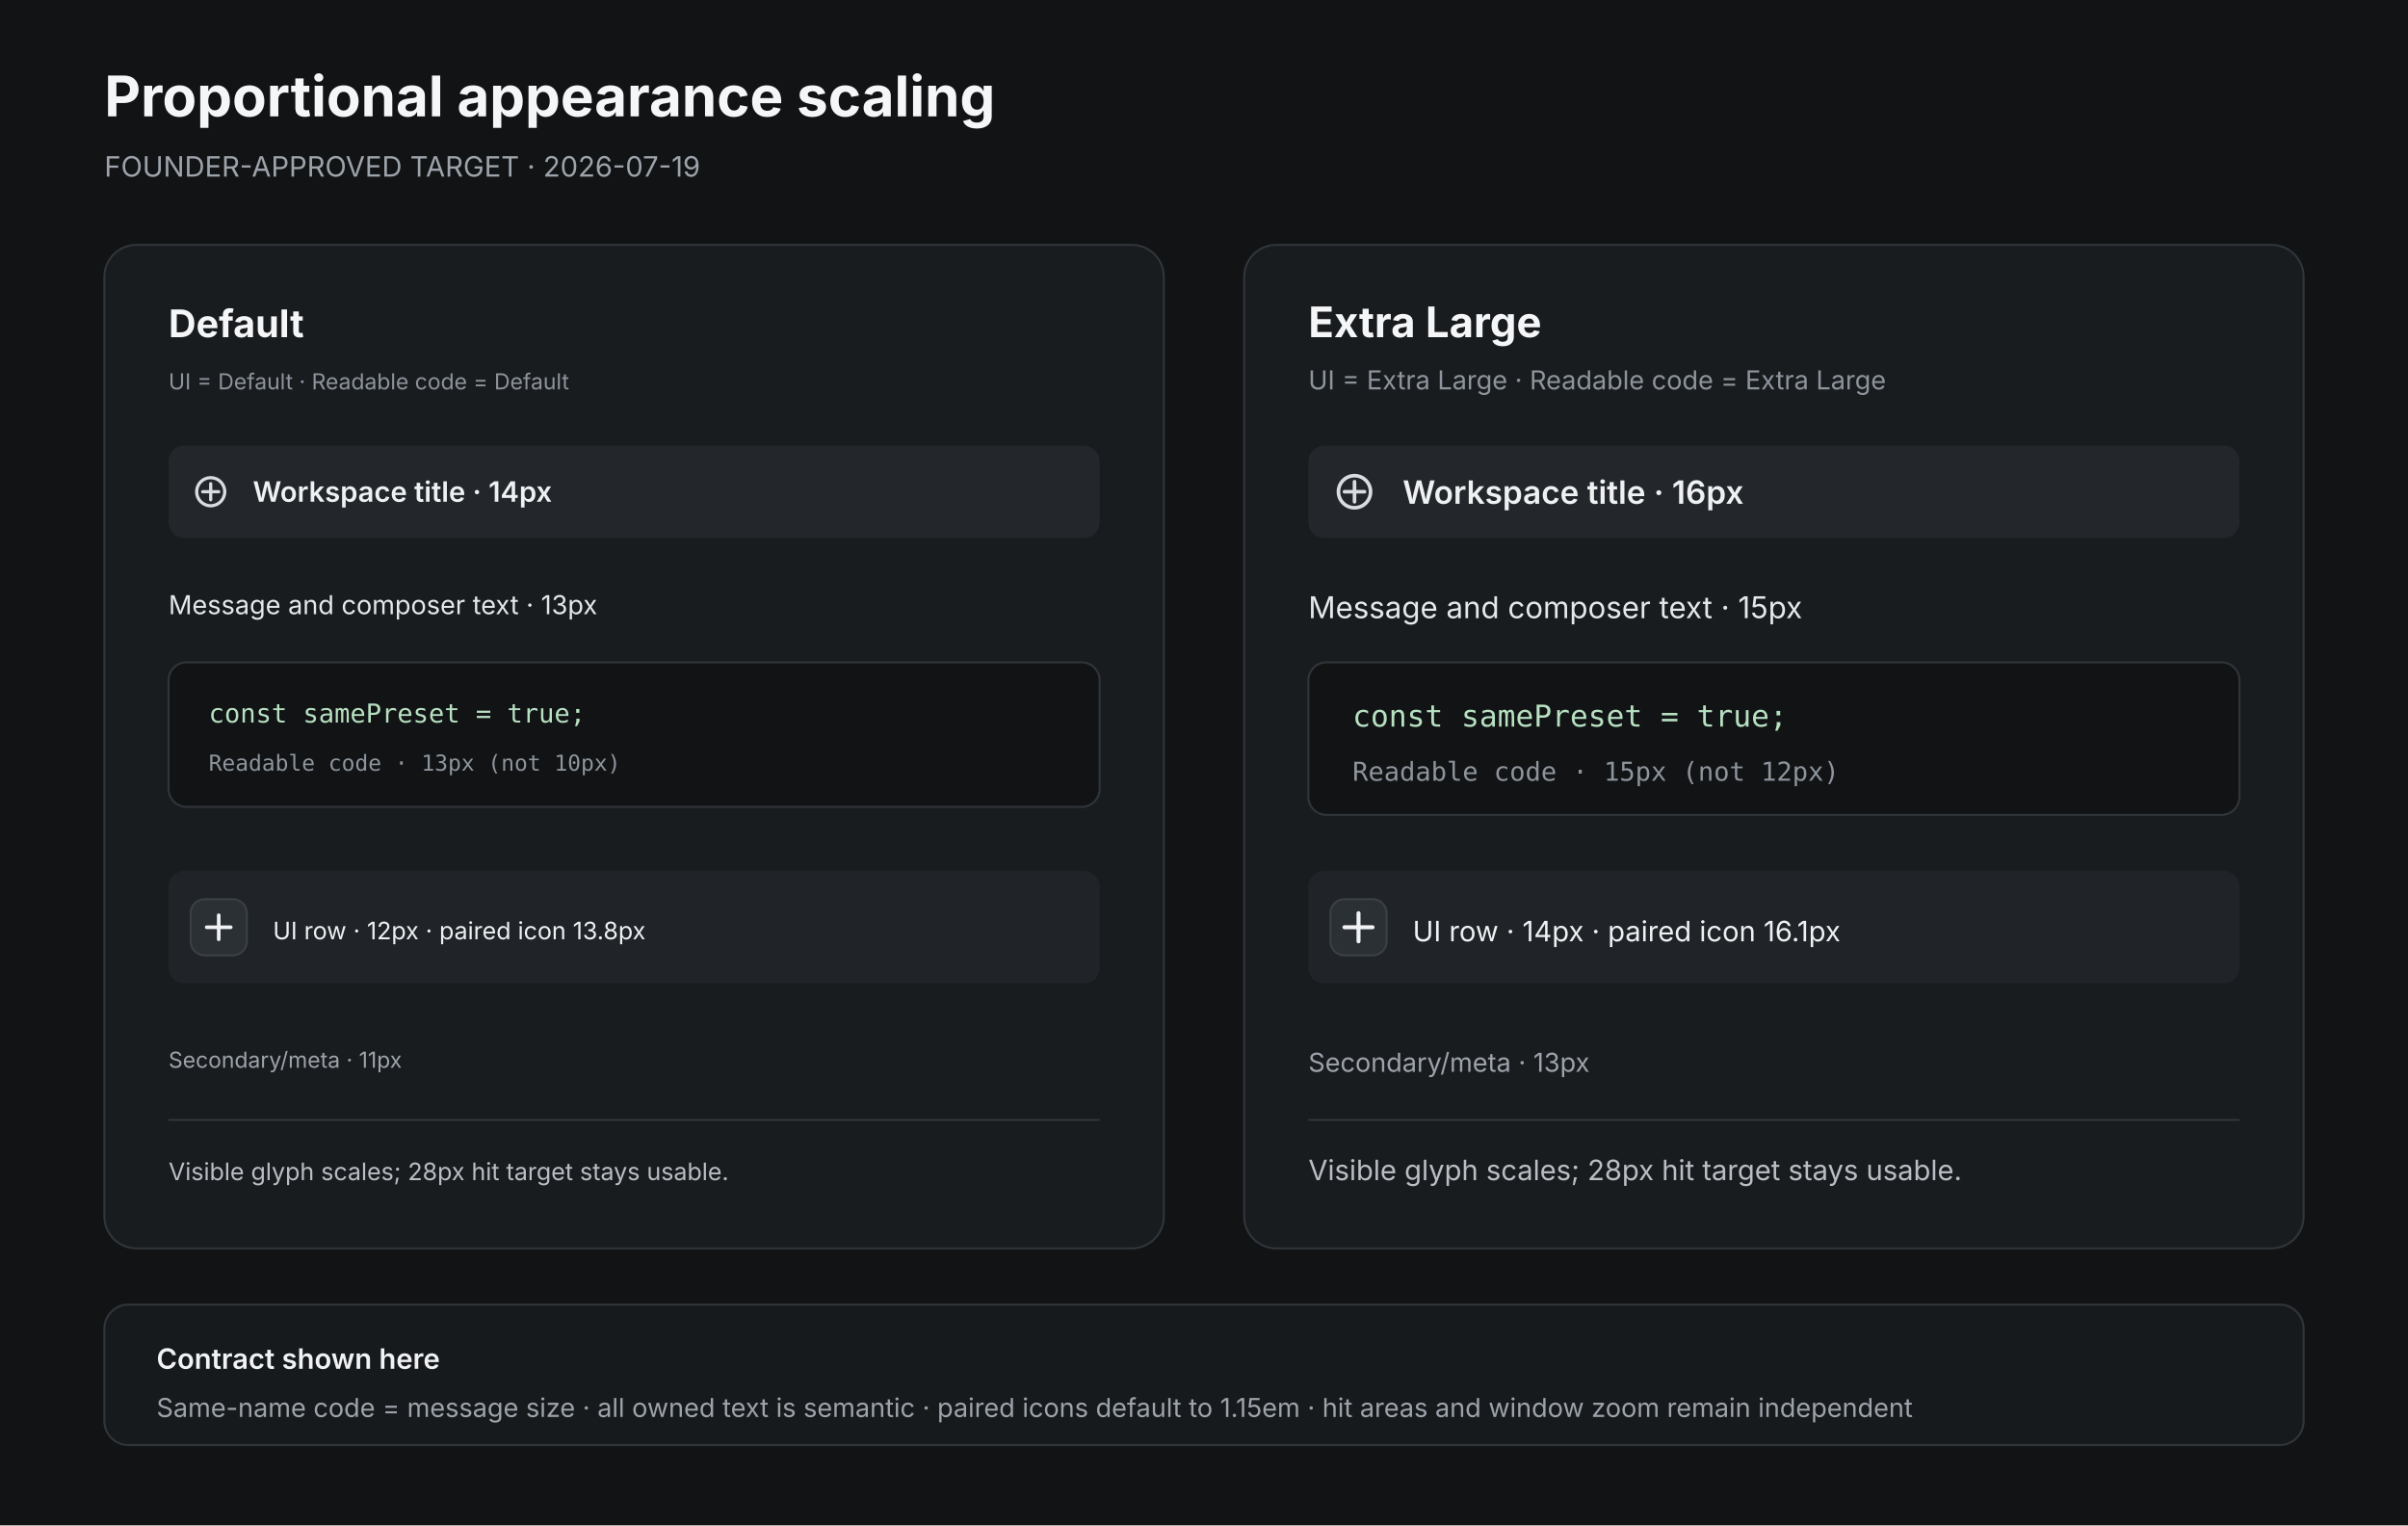
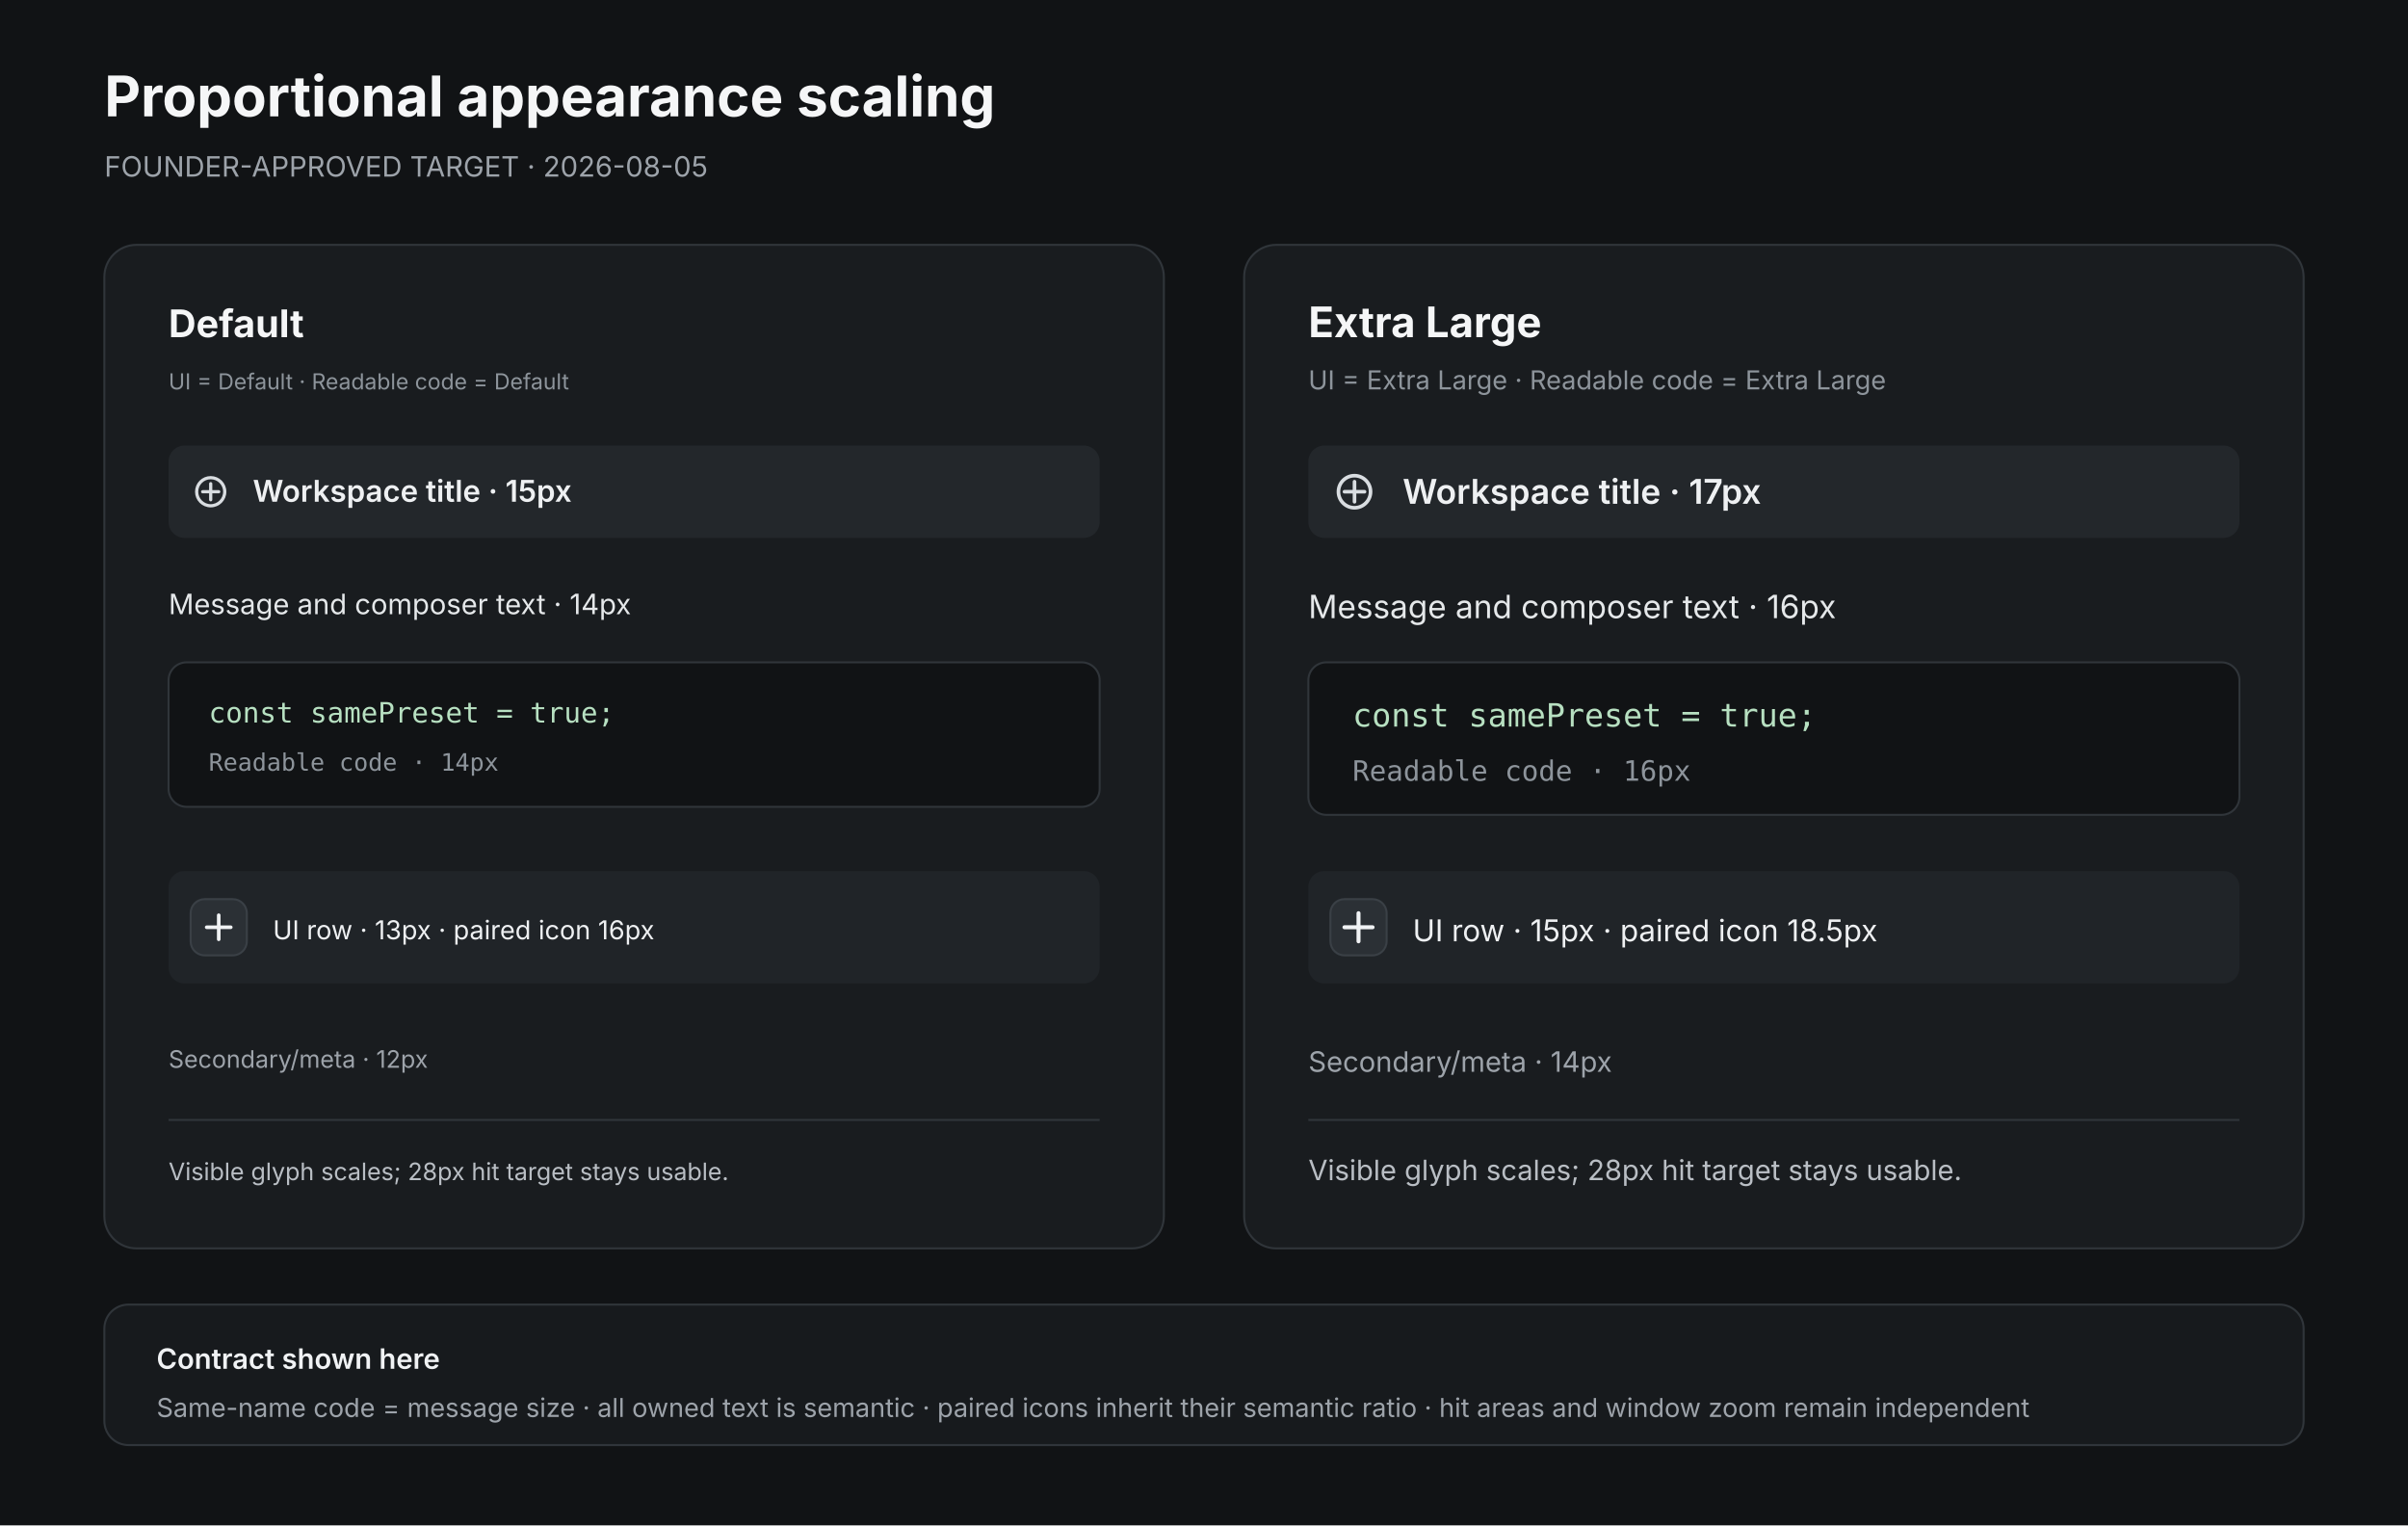
<svg xmlns="http://www.w3.org/2000/svg" width="1200" height="760" viewBox="0 0 1200 760" role="img" aria-labelledby="title desc">
  <rect width="1200" height="760" fill="#111315" />
  <text x="52" y="58" fill="#f5f6f7" font-family="Inter, system-ui, sans-serif" font-size="28" font-weight="650">Proportional appearance scaling</text>
-   <text x="52" y="88" fill="#9da3aa" font-family="Inter, system-ui, sans-serif" font-size="14">FOUNDER-APPROVED TARGET · 2026-07-19</text>
+   <text x="52" y="88" fill="#9da3aa" font-family="Inter, system-ui, sans-serif" font-size="14">FOUNDER-APPROVED TARGET · 2026-08-05</text>
  <rect x="52" y="122" width="528" height="500" rx="16" fill="#191c1f" stroke="#30353a" />
  <rect x="620" y="122" width="528" height="500" rx="16" fill="#191c1f" stroke="#30353a" />
  <text x="84" y="168" fill="#f5f6f7" font-family="Inter, system-ui, sans-serif" font-size="19" font-weight="650">Default</text>
  <text x="652" y="168" fill="#f5f6f7" font-family="Inter, system-ui, sans-serif" font-size="21" font-weight="650">Extra Large</text>
  <text x="84" y="194" fill="#8d949b" font-family="Inter, system-ui, sans-serif" font-size="11">UI = Default · Readable code = Default</text>
  <text x="652" y="194" fill="#8d949b" font-family="Inter, system-ui, sans-serif" font-size="13">UI = Extra Large · Readable code = Extra Large</text>
  <rect x="84" y="222" width="464" height="46" rx="8" fill="#23272b" />
  <circle cx="105" cy="245" r="7" fill="none" stroke="#d9dde1" stroke-width="1.6" />
  <path d="M101 245h8M105 241v8" stroke="#d9dde1" stroke-width="1.6" stroke-linecap="round" />
-   <text x="126" y="250" fill="#eef0f2" font-family="Inter, system-ui, sans-serif" font-size="14" font-weight="600">Workspace title · 14px</text>
+   <text x="126" y="250" fill="#eef0f2" font-family="Inter, system-ui, sans-serif" font-size="15" font-weight="600">Workspace title · 15px</text>
  <rect x="652" y="222" width="464" height="46" rx="8" fill="#23272b" />
  <circle cx="675" cy="245" r="8" fill="none" stroke="#d9dde1" stroke-width="1.8" />
  <path d="M670 245h10M675 240v10" stroke="#d9dde1" stroke-width="1.8" stroke-linecap="round" />
-   <text x="699" y="251" fill="#eef0f2" font-family="Inter, system-ui, sans-serif" font-size="16" font-weight="600">Workspace title · 16px</text>
-   <text x="84" y="306" fill="#e5e8ea" font-family="Inter, system-ui, sans-serif" font-size="13">Message and composer text · 13px</text>
-   <text x="652" y="308" fill="#e5e8ea" font-family="Inter, system-ui, sans-serif" font-size="15">Message and composer text · 15px</text>
+   <text x="699" y="251" fill="#eef0f2" font-family="Inter, system-ui, sans-serif" font-size="17" font-weight="600">Workspace title · 17px</text>
+   <text x="84" y="306" fill="#e5e8ea" font-family="Inter, system-ui, sans-serif" font-size="14">Message and composer text · 14px</text>
+   <text x="652" y="308" fill="#e5e8ea" font-family="Inter, system-ui, sans-serif" font-size="16">Message and composer text · 16px</text>
  <rect x="84" y="330" width="464" height="72" rx="9" fill="#111315" stroke="#30353a" />
-   <text x="104" y="360" fill="#b7e0c1" font-family="SFMono-Regular, Menlo, monospace" font-size="13">const samePreset = true;</text>
-   <text x="104" y="384" fill="#8d949b" font-family="SFMono-Regular, Menlo, monospace" font-size="11">Readable code · 13px (not 10px)</text>
+   <text x="104" y="360" fill="#b7e0c1" font-family="SFMono-Regular, Menlo, monospace" font-size="14">const samePreset = true;</text>
+   <text x="104" y="384" fill="#8d949b" font-family="SFMono-Regular, Menlo, monospace" font-size="12">Readable code · 14px</text>
  <rect x="652" y="330" width="464" height="76" rx="9" fill="#111315" stroke="#30353a" />
-   <text x="674" y="362" fill="#b7e0c1" font-family="SFMono-Regular, Menlo, monospace" font-size="15">const samePreset = true;</text>
-   <text x="674" y="389" fill="#8d949b" font-family="SFMono-Regular, Menlo, monospace" font-size="13">Readable code · 15px (not 12px)</text>
+   <text x="674" y="362" fill="#b7e0c1" font-family="SFMono-Regular, Menlo, monospace" font-size="16">const samePreset = true;</text>
+   <text x="674" y="389" fill="#8d949b" font-family="SFMono-Regular, Menlo, monospace" font-size="14">Readable code · 16px</text>
  <rect x="84" y="434" width="464" height="56" rx="8" fill="#202428" />
  <rect x="95" y="448" width="28" height="28" rx="7" fill="#2b3035" stroke="#3a4046" />
  <path d="M103 462h12M109 456v12" stroke="#f0f2f4" stroke-width="1.8" stroke-linecap="round" />
-   <text x="136" y="468" fill="#eef0f2" font-family="Inter, system-ui, sans-serif" font-size="12">UI row · 12px · paired icon 13.8px</text>
+   <text x="136" y="468" fill="#eef0f2" font-family="Inter, system-ui, sans-serif" font-size="13">UI row · 13px · paired icon 16px</text>
  <rect x="652" y="434" width="464" height="56" rx="8" fill="#202428" />
  <rect x="663" y="448" width="28" height="28" rx="7" fill="#2b3035" stroke="#3a4046" />
  <path d="M670 462h14M677 455v14" stroke="#f0f2f4" stroke-width="2" stroke-linecap="round" />
-   <text x="704" y="469" fill="#eef0f2" font-family="Inter, system-ui, sans-serif" font-size="14">UI row · 14px · paired icon 16.1px</text>
-   <text x="84" y="532" fill="#9da3aa" font-family="Inter, system-ui, sans-serif" font-size="11">Secondary/meta · 11px</text>
-   <text x="652" y="534" fill="#9da3aa" font-family="Inter, system-ui, sans-serif" font-size="13">Secondary/meta · 13px</text>
+   <text x="704" y="469" fill="#eef0f2" font-family="Inter, system-ui, sans-serif" font-size="15">UI row · 15px · paired icon 18.5px</text>
+   <text x="84" y="532" fill="#9da3aa" font-family="Inter, system-ui, sans-serif" font-size="12">Secondary/meta · 12px</text>
+   <text x="652" y="534" fill="#9da3aa" font-family="Inter, system-ui, sans-serif" font-size="14">Secondary/meta · 14px</text>
  <line x1="84" y1="558" x2="548" y2="558" stroke="#30353a" />
  <line x1="652" y1="558" x2="1116" y2="558" stroke="#30353a" />
  <text x="84" y="588" fill="#b9bec4" font-family="Inter, system-ui, sans-serif" font-size="12">Visible glyph scales; 28px hit target stays usable.</text>
  <text x="652" y="588" fill="#b9bec4" font-family="Inter, system-ui, sans-serif" font-size="14">Visible glyph scales; 28px hit target stays usable.</text>
  <rect x="52" y="650" width="1096" height="70" rx="12" fill="#171a1d" stroke="#30353a" />
  <text x="78" y="682" fill="#f0f2f4" font-family="Inter, system-ui, sans-serif" font-size="14" font-weight="600">Contract shown here</text>
-   <text x="78" y="706" fill="#9da3aa" font-family="Inter, system-ui, sans-serif" font-size="13">Same-name code = message size · all owned text is semantic · paired icons default to 1.15em · hit areas and window zoom remain independent</text>
+   <text x="78" y="706" fill="#9da3aa" font-family="Inter, system-ui, sans-serif" font-size="13">Same-name code = message size · all owned text is semantic · paired icons inherit their semantic ratio · hit areas and window zoom remain independent</text>
</svg>
